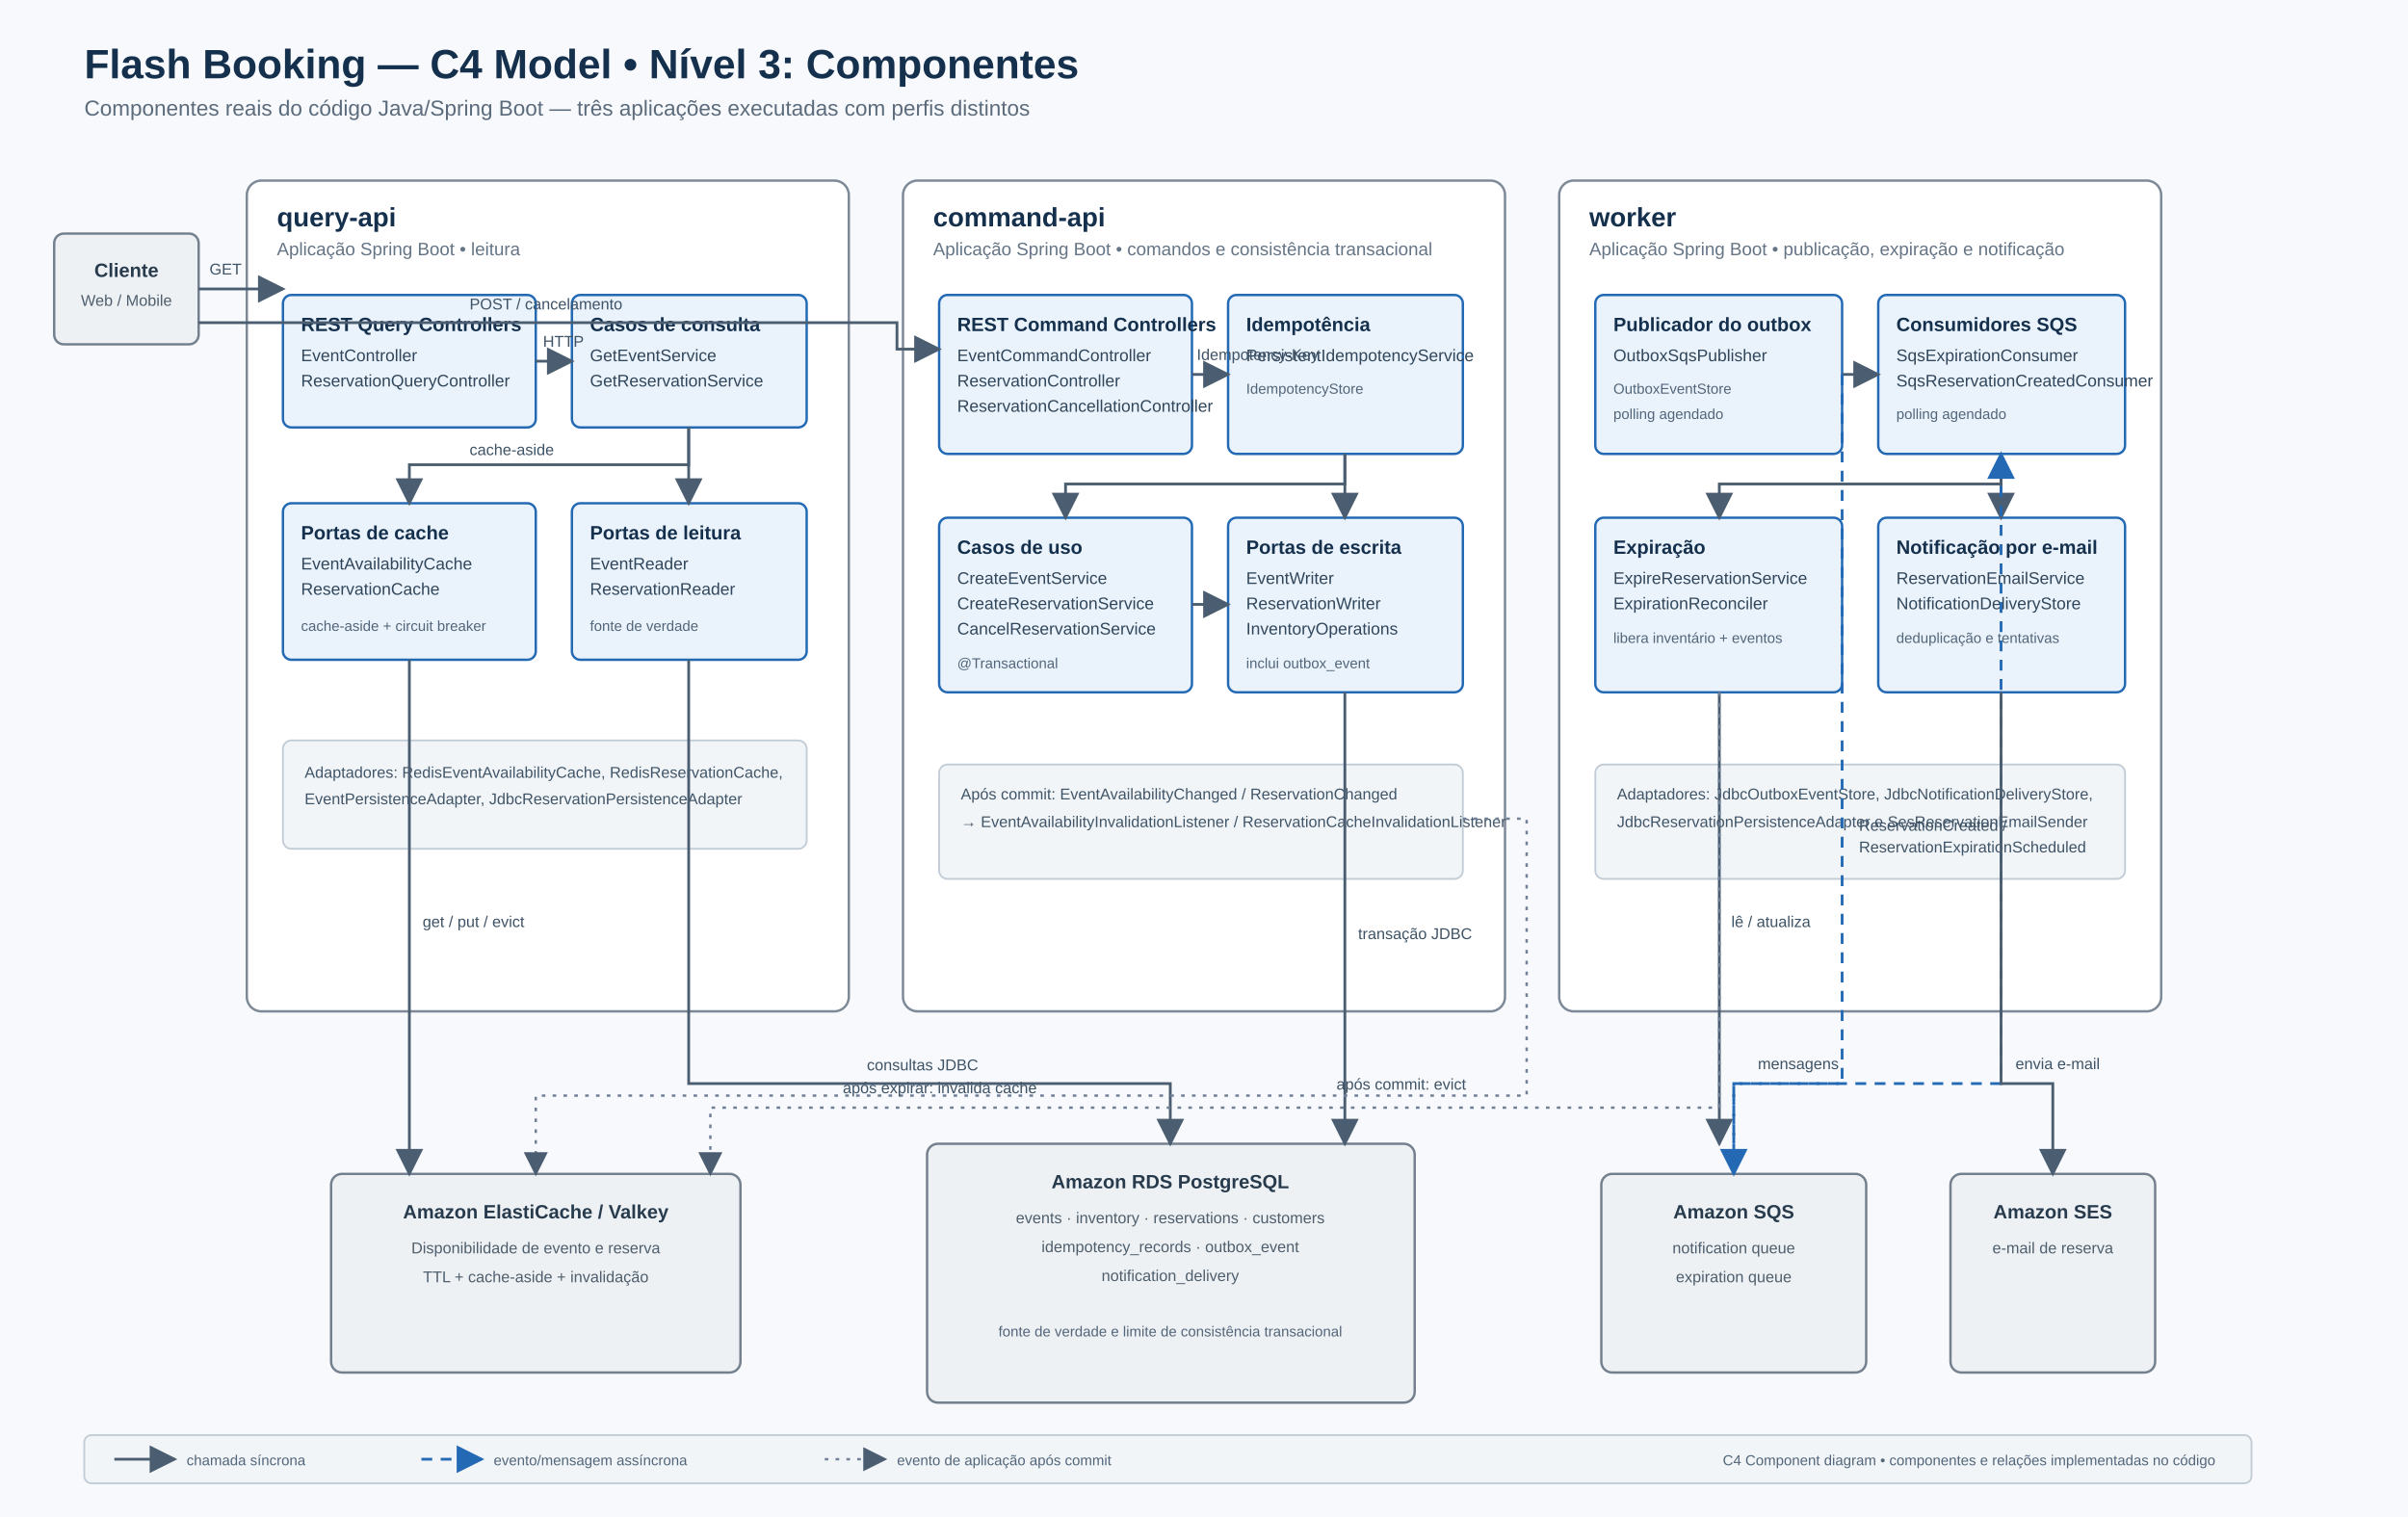
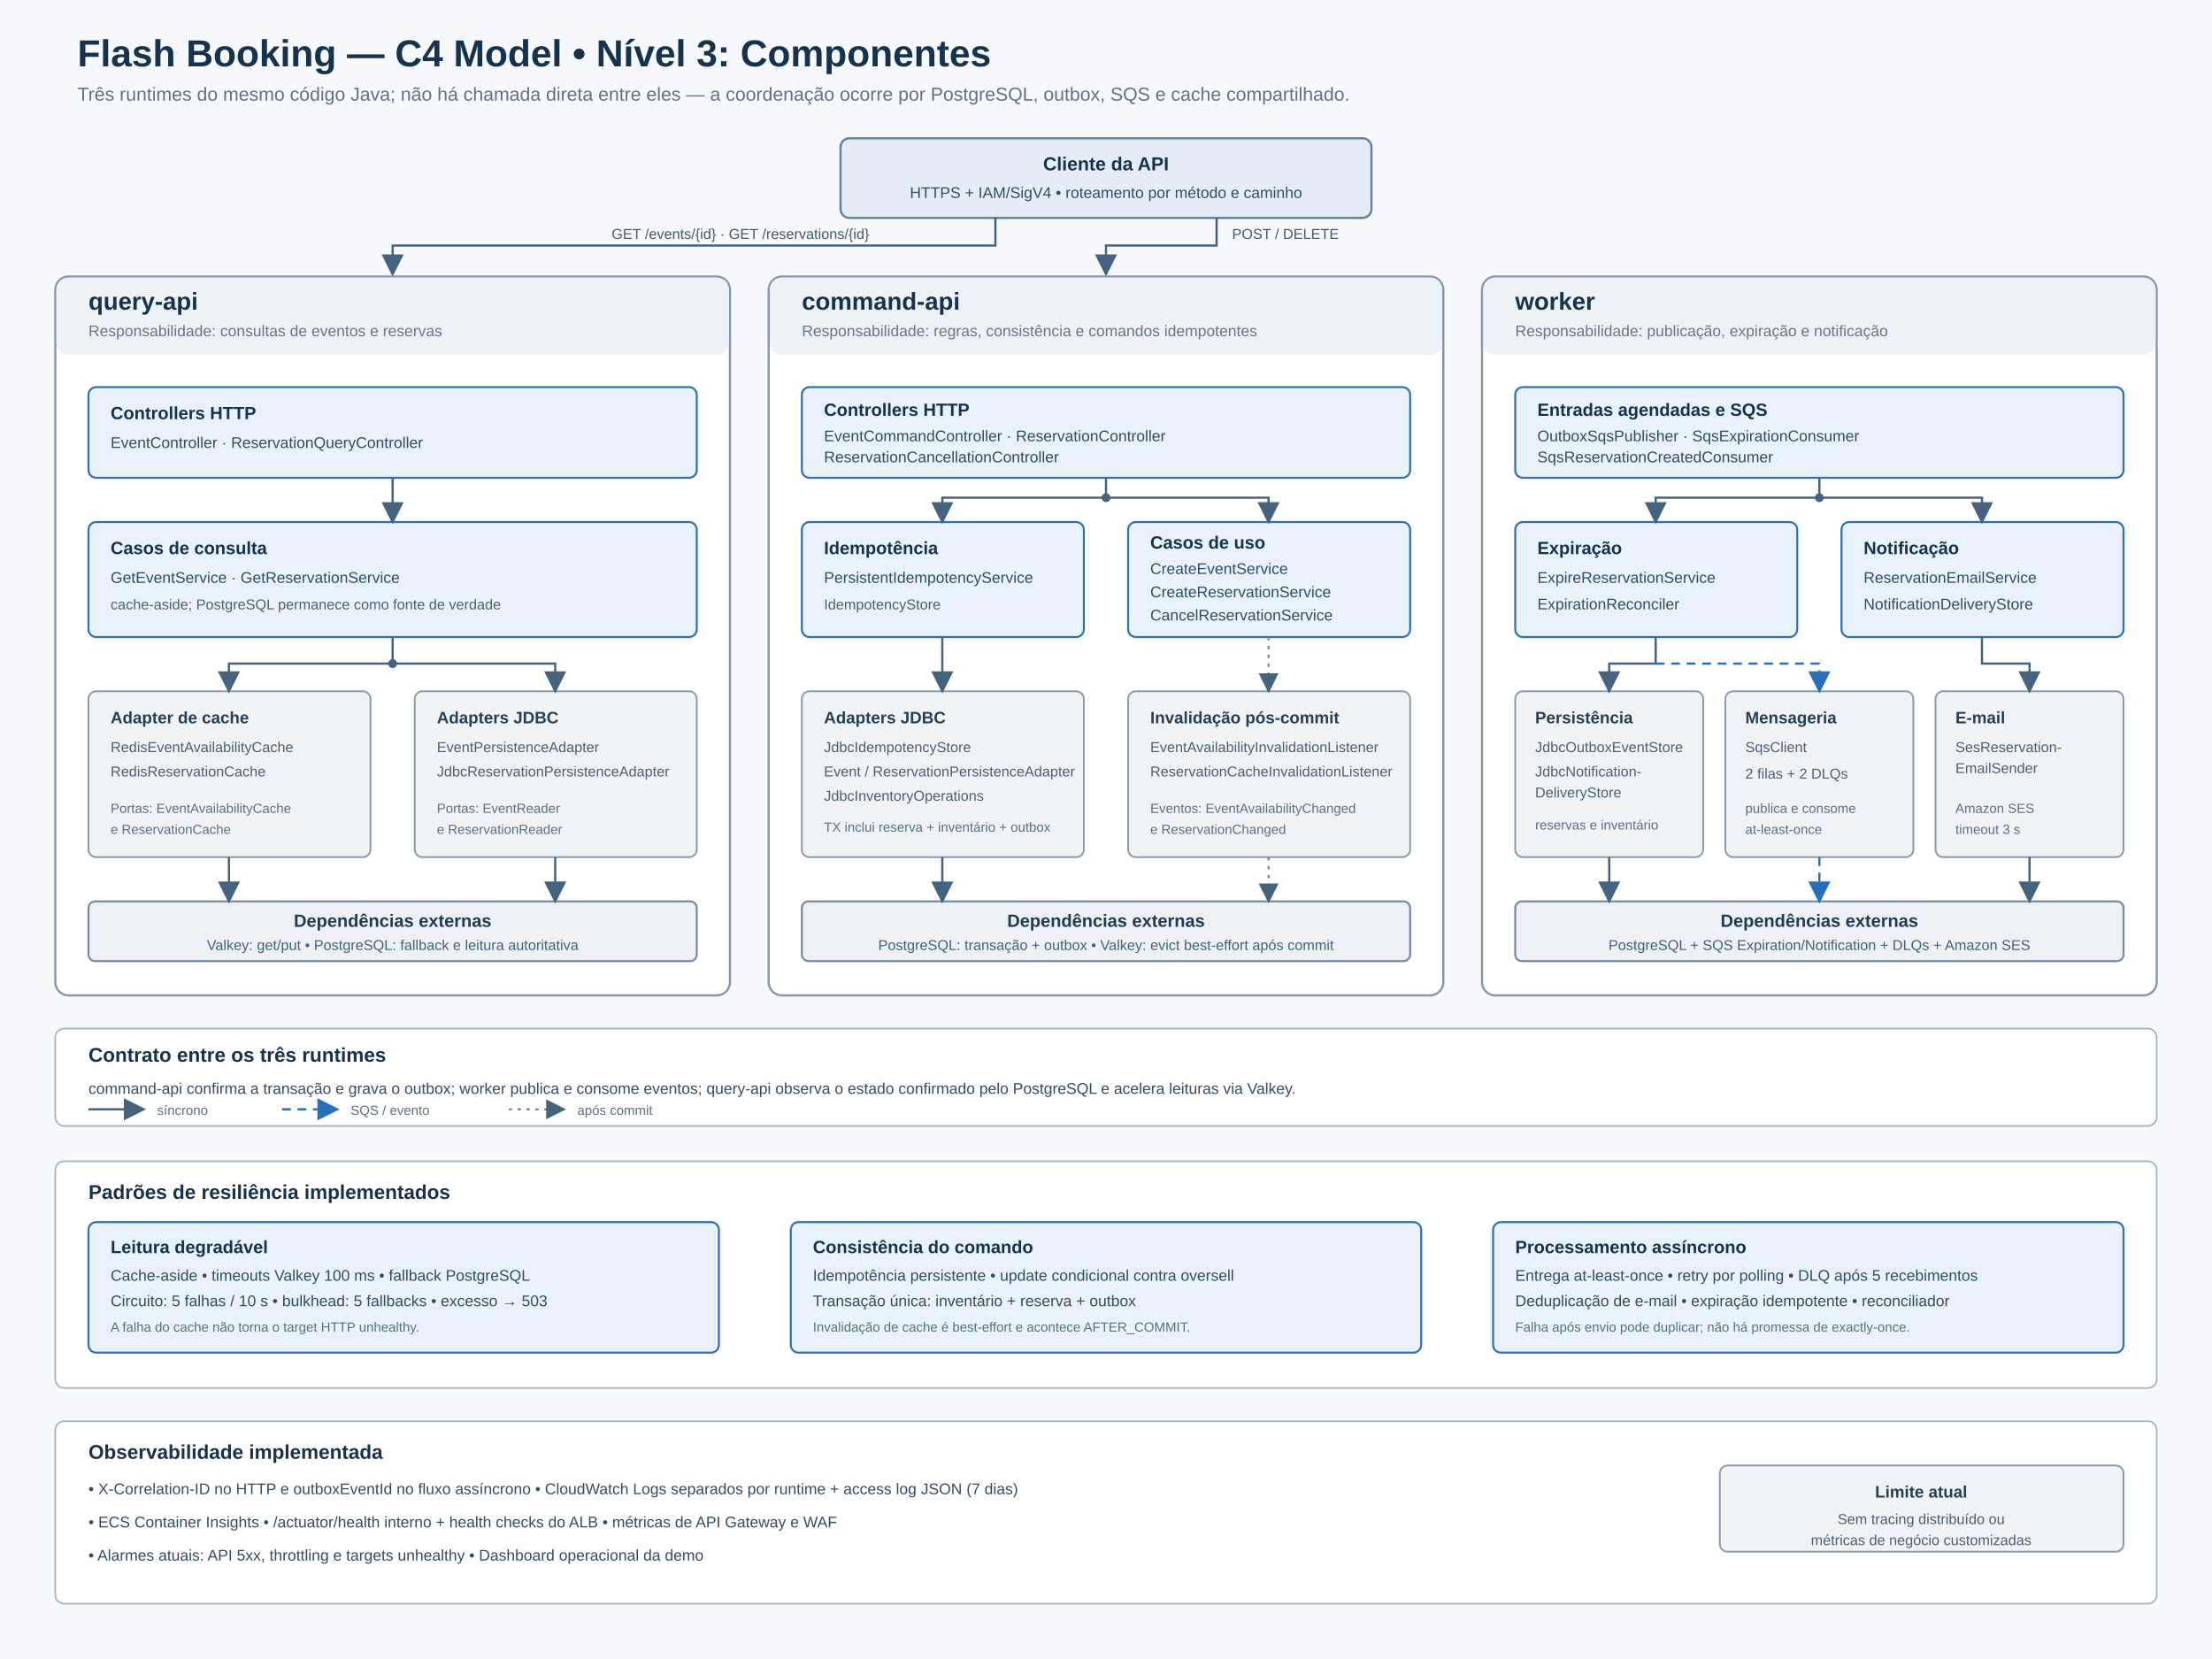
- <svg xmlns="http://www.w3.org/2000/svg" width="2000" height="1260" viewBox="0 0 2000 1260" role="img" aria-labelledby="title desc">
+ <svg xmlns="http://www.w3.org/2000/svg" width="2000" height="1500" viewBox="0 0 2000 1500" role="img" aria-labelledby="title desc">
  <defs>
    <marker id="arrow" markerWidth="10" markerHeight="10" refX="9" refY="5" orient="auto">
-       <path d="M0,0 L10,5 L0,10 Z" fill="#4b5d70" />
+       <path d="M0 0 L10 5 L0 10 Z" fill="#45637f" />
    </marker>
-     <marker id="arrowBlue" markerWidth="10" markerHeight="10" refX="9" refY="5" orient="auto">
-       <path d="M0,0 L10,5 L0,10 Z" fill="#2369b4" />
+     <marker id="arrowAsync" markerWidth="10" markerHeight="10" refX="9" refY="5" orient="auto">
+       <path d="M0 0 L10 5 L0 10 Z" fill="#276fb8" />
    </marker>
    <style>
-       .bg{fill:#f7f9fc}.title{font:700 34px Arial,sans-serif;fill:#15304d}.subtitle{font:18px Arial,sans-serif;fill:#5b6b7b}.boundary{fill:#fff;stroke:#7d8996;stroke-width:2}.boundaryTitle{font:700 22px Arial,sans-serif;fill:#15304d}.boundarySub{font:15px Arial,sans-serif;fill:#657485}.component{fill:#eaf3fc;stroke:#2369b4;stroke-width:2}.componentTitle{font:700 16px Arial,sans-serif;fill:#15304d}.componentText{font:14px Arial,sans-serif;fill:#31465a}.external{fill:#eef1f4;stroke:#74808d;stroke-width:2}.externalTitle{font:700 16px Arial,sans-serif;fill:#273b4d}.externalText{font:13px Arial,sans-serif;fill:#4e5e6c}.arrow{fill:none;stroke:#4b5d70;stroke-width:2.3;marker-end:url(#arrow)}.async{fill:none;stroke:#2369b4;stroke-width:2.3;stroke-dasharray:9 7;marker-end:url(#arrowBlue)}.event{fill:none;stroke:#718096;stroke-width:2;stroke-dasharray:3 6;marker-end:url(#arrow)}.label{font:13px Arial,sans-serif;fill:#3f5366}.small{font:12px Arial,sans-serif;fill:#526579}.pill{fill:#dbeafa}.note{fill:#f1f5f8;stroke:#c2ccd6;stroke-width:1.5}.noteText{font:13px Arial,sans-serif;fill:#415568}
+       .bg{fill:#f6f8fb}.title{font:700 34px Arial,sans-serif;fill:#17324d}.subtitle{font:17px Arial,sans-serif;fill:#607284}.boundary{fill:#fff;stroke:#8698aa;stroke-width:2}.boundaryHead{fill:#edf2f7}.boundaryTitle{font:700 22px Arial,sans-serif;fill:#17324d}.boundarySub{font:14px Arial,sans-serif;fill:#64778a}.component{fill:#e9f2fb;stroke:#2d70b3;stroke-width:1.8}.componentTitle{font:700 16px Arial,sans-serif;fill:#17324d}.componentText{font:14px Arial,sans-serif;fill:#344c62}.adapter{fill:#f0f3f6;stroke:#8a9aaa;stroke-width:1.6}.adapterTitle{font:700 15px Arial,sans-serif;fill:#263f55}.adapterText{font:13px Arial,sans-serif;fill:#4b6073}.external{fill:#edf1f5;stroke:#778b9e;stroke-width:1.8}.externalTitle{font:700 16px Arial,sans-serif;fill:#203b53}.externalText{font:13px Arial,sans-serif;fill:#496074}.flow{fill:none;stroke:#45637f;stroke-width:2;marker-end:url(#arrow)}.async{fill:none;stroke:#276fb8;stroke-width:2;stroke-dasharray:8 6;marker-end:url(#arrowAsync)}.event{fill:none;stroke:#70869a;stroke-width:1.8;stroke-dasharray:3 5;marker-end:url(#arrow)}.label{font:13px Arial,sans-serif;fill:#425a70}.small{font:12px Arial,sans-serif;fill:#597084}.section{fill:#fff;stroke:#a8b5c1;stroke-width:1.5}.sectionHead{font:700 18px Arial,sans-serif;fill:#17324d}.sectionText{font:14px Arial,sans-serif;fill:#344c62}.junction{fill:#45637f}.client{fill:#e4edf5;stroke:#66839e;stroke-width:2}.clientTitle{font:700 17px Arial,sans-serif;fill:#17324d}
    </style>
  </defs>
-   <rect class="bg" width="2000" height="1260" />
-   <text x="70" y="65" class="title">Flash Booking — C4 Model • Nível 3: Componentes</text>
-   <text x="70" y="96" class="subtitle">Componentes reais do código Java/Spring Boot — três aplicações executadas com perfis distintos</text>
-   <rect x="45" y="194" width="120" height="92" rx="8" class="external" />
-   <text x="105" y="230" text-anchor="middle" class="externalTitle">Cliente</text>
-   <text x="105" y="254" text-anchor="middle" class="externalText">Web / Mobile</text>
-   <rect x="205" y="150" width="500" height="690" rx="12" class="boundary" />
-   <text x="230" y="188" class="boundaryTitle">query-api</text>
-   <text x="230" y="212" class="boundarySub">Aplicação Spring Boot • leitura</text>
-   <rect x="235" y="245" width="210" height="110" rx="7" class="component" />
-   <text x="250" y="275" class="componentTitle">REST Query Controllers</text>
-   <text x="250" y="300" class="componentText">EventController</text>
-   <text x="250" y="321" class="componentText">ReservationQueryController</text>
-   <rect x="475" y="245" width="195" height="110" rx="7" class="component" />
-   <text x="490" y="275" class="componentTitle">Casos de consulta</text>
-   <text x="490" y="300" class="componentText">GetEventService</text>
-   <text x="490" y="321" class="componentText">GetReservationService</text>
-   <rect x="235" y="418" width="210" height="130" rx="7" class="component" />
-   <text x="250" y="448" class="componentTitle">Portas de cache</text>
-   <text x="250" y="473" class="componentText">EventAvailabilityCache</text>
-   <text x="250" y="494" class="componentText">ReservationCache</text>
-   <text x="250" y="524" class="small">cache-aside + circuit breaker</text>
-   <rect x="475" y="418" width="195" height="130" rx="7" class="component" />
-   <text x="490" y="448" class="componentTitle">Portas de leitura</text>
-   <text x="490" y="473" class="componentText">EventReader</text>
-   <text x="490" y="494" class="componentText">ReservationReader</text>
-   <text x="490" y="524" class="small">fonte de verdade</text>
-   <rect x="235" y="615" width="435" height="90" rx="7" class="note" />
-   <text x="253" y="646" class="noteText">Adaptadores: RedisEventAvailabilityCache, RedisReservationCache,</text>
-   <text x="253" y="668" class="noteText">EventPersistenceAdapter, JdbcReservationPersistenceAdapter</text>
-   <path d="M445 300 H475" class="arrow" />
-   <text x="451" y="288" class="label">HTTP</text>
-   <path d="M572 355 V386 H340 V418" class="arrow" />
-   <path d="M572 355 V418" class="arrow" />
-   <text x="390" y="378" class="label">cache-aside</text>
-   <rect x="750" y="150" width="500" height="690" rx="12" class="boundary" />
-   <text x="775" y="188" class="boundaryTitle">command-api</text>
-   <text x="775" y="212" class="boundarySub">Aplicação Spring Boot • comandos e consistência transacional</text>
-   <rect x="780" y="245" width="210" height="132" rx="7" class="component" />
-   <text x="795" y="275" class="componentTitle">REST Command Controllers</text>
-   <text x="795" y="300" class="componentText">EventCommandController</text>
-   <text x="795" y="321" class="componentText">ReservationController</text>
-   <text x="795" y="342" class="componentText">ReservationCancellationController</text>
-   <rect x="1020" y="245" width="195" height="132" rx="7" class="component" />
-   <text x="1035" y="275" class="componentTitle">Idempotência</text>
-   <text x="1035" y="300" class="componentText">PersistentIdempotencyService</text>
-   <text x="1035" y="327" class="small">IdempotencyStore</text>
-   <rect x="780" y="430" width="210" height="145" rx="7" class="component" />
-   <text x="795" y="460" class="componentTitle">Casos de uso</text>
-   <text x="795" y="485" class="componentText">CreateEventService</text>
-   <text x="795" y="506" class="componentText">CreateReservationService</text>
-   <text x="795" y="527" class="componentText">CancelReservationService</text>
-   <text x="795" y="555" class="small">@Transactional</text>
-   <rect x="1020" y="430" width="195" height="145" rx="7" class="component" />
-   <text x="1035" y="460" class="componentTitle">Portas de escrita</text>
-   <text x="1035" y="485" class="componentText">EventWriter</text>
-   <text x="1035" y="506" class="componentText">ReservationWriter</text>
-   <text x="1035" y="527" class="componentText">InventoryOperations</text>
-   <text x="1035" y="555" class="small">inclui outbox_event</text>
-   <rect x="780" y="635" width="435" height="95" rx="7" class="note" />
-   <text x="798" y="664" class="noteText">Após commit: EventAvailabilityChanged / ReservationChanged</text>
-   <text x="798" y="687" class="noteText">→ EventAvailabilityInvalidationListener / ReservationCacheInvalidationListener</text>
-   <path d="M990 311 H1020" class="arrow" />
-   <text x="994" y="299" class="label">Idempotency-Key</text>
-   <path d="M1117 377 V402 H885 V430" class="arrow" />
-   <path d="M1117 377 V430" class="arrow" />
-   <path d="M990 502 H1020" class="arrow" />
-   <rect x="1295" y="150" width="500" height="690" rx="12" class="boundary" />
-   <text x="1320" y="188" class="boundaryTitle">worker</text>
-   <text x="1320" y="212" class="boundarySub">Aplicação Spring Boot • publicação, expiração e notificação</text>
-   <rect x="1325" y="245" width="205" height="132" rx="7" class="component" />
-   <text x="1340" y="275" class="componentTitle">Publicador do outbox</text>
-   <text x="1340" y="300" class="componentText">OutboxSqsPublisher</text>
-   <text x="1340" y="327" class="small">OutboxEventStore</text>
-   <text x="1340" y="348" class="small">polling agendado</text>
-   <rect x="1560" y="245" width="205" height="132" rx="7" class="component" />
-   <text x="1575" y="275" class="componentTitle">Consumidores SQS</text>
-   <text x="1575" y="300" class="componentText">SqsExpirationConsumer</text>
-   <text x="1575" y="321" class="componentText">SqsReservationCreatedConsumer</text>
-   <text x="1575" y="348" class="small">polling agendado</text>
-   <rect x="1325" y="430" width="205" height="145" rx="7" class="component" />
-   <text x="1340" y="460" class="componentTitle">Expiração</text>
-   <text x="1340" y="485" class="componentText">ExpireReservationService</text>
-   <text x="1340" y="506" class="componentText">ExpirationReconciler</text>
-   <text x="1340" y="534" class="small">libera inventário + eventos</text>
-   <rect x="1560" y="430" width="205" height="145" rx="7" class="component" />
-   <text x="1575" y="460" class="componentTitle">Notificação por e-mail</text>
-   <text x="1575" y="485" class="componentText">ReservationEmailService</text>
-   <text x="1575" y="506" class="componentText">NotificationDeliveryStore</text>
-   <text x="1575" y="534" class="small">deduplicação e tentativas</text>
-   <rect x="1325" y="635" width="440" height="95" rx="7" class="note" />
-   <text x="1343" y="664" class="noteText">Adaptadores: JdbcOutboxEventStore, JdbcNotificationDeliveryStore,</text>
-   <text x="1343" y="687" class="noteText">JdbcReservationPersistenceAdapter e SesReservationEmailSender</text>
-   <path d="M1530 311 H1560" class="arrow" />
-   <path d="M1662 377 V402 H1428 V430" class="arrow" />
-   <path d="M1662 377 V430" class="arrow" />
-   <rect x="275" y="975" width="340" height="165" rx="9" class="external" />
-   <text x="445" y="1012" text-anchor="middle" class="externalTitle">Amazon ElastiCache / Valkey</text>
-   <text x="445" y="1041" text-anchor="middle" class="externalText">Disponibilidade de evento e reserva</text>
-   <text x="445" y="1065" text-anchor="middle" class="externalText">TTL + cache-aside + invalidação</text>
-   <rect x="770" y="950" width="405" height="215" rx="9" class="external" />
-   <text x="972" y="987" text-anchor="middle" class="externalTitle">Amazon RDS PostgreSQL</text>
-   <text x="972" y="1016" text-anchor="middle" class="externalText">events · inventory · reservations · customers</text>
-   <text x="972" y="1040" text-anchor="middle" class="externalText">idempotency_records · outbox_event</text>
-   <text x="972" y="1064" text-anchor="middle" class="externalText">notification_delivery</text>
-   <text x="972" y="1110" text-anchor="middle" class="small">fonte de verdade e limite de consistência transacional</text>
-   <rect x="1330" y="975" width="220" height="165" rx="9" class="external" />
-   <text x="1440" y="1012" text-anchor="middle" class="externalTitle">Amazon SQS</text>
-   <text x="1440" y="1041" text-anchor="middle" class="externalText">notification queue</text>
-   <text x="1440" y="1065" text-anchor="middle" class="externalText">expiration queue</text>
-   <rect x="1620" y="975" width="170" height="165" rx="9" class="external" />
-   <text x="1705" y="1012" text-anchor="middle" class="externalTitle">Amazon SES</text>
-   <text x="1705" y="1041" text-anchor="middle" class="externalText">e-mail de reserva</text>
-   <path d="M165 240 H235" class="arrow" />
-   <text x="174" y="228" class="label">GET</text>
-   <path d="M165 268 H745 V290 H780" class="arrow" />
-   <text x="390" y="257" class="label">POST / cancelamento</text>
-   <path d="M340 548 V975" class="arrow" />
-   <text x="351" y="770" class="label">get / put / evict</text>
-   <path d="M572 548 V900 H972 V950" class="arrow" />
-   <text x="720" y="889" class="label">consultas JDBC</text>
-   <path d="M1117 575 V950" class="arrow" />
-   <text x="1128" y="780" class="label">transação JDBC</text>
-   <path d="M1215 680 H1268 V910 H445 V975" class="event" />
-   <text x="1110" y="905" class="label">após commit: evict</text>
-   <path d="M1428 575 V950" class="arrow" />
-   <text x="1438" y="770" class="label">lê / atualiza</text>
-   <path d="M1530 311 V900 H1440 V975" class="async" />
-   <text x="1544" y="690" class="label">ReservationCreated /</text>
-   <text x="1544" y="708" class="label">ReservationExpirationScheduled</text>
-   <path d="M1440 975 V900 H1662 V377" class="async" />
-   <text x="1460" y="888" class="label">mensagens</text>
-   <path d="M1662 575 V900 H1705 V975" class="arrow" />
-   <text x="1674" y="888" class="label">envia e-mail</text>
-   <path d="M1428 575 V920 H590 V975" class="event" />
-   <text x="700" y="908" class="label">após expirar: invalida cache</text>
-   <rect x="70" y="1192" width="1800" height="40" rx="6" class="note" />
-   <line x1="95" y1="1212" x2="145" y2="1212" class="arrow" />
-   <text x="155" y="1217" class="small">chamada síncrona</text>
-   <line x1="350" y1="1212" x2="400" y2="1212" class="async" />
-   <text x="410" y="1217" class="small">evento/mensagem assíncrona</text>
-   <line x1="685" y1="1212" x2="735" y2="1212" class="event" />
-   <text x="745" y="1217" class="small">evento de aplicação após commit</text>
-   <text x="1840" y="1217" text-anchor="end" class="small">C4 Component diagram • componentes e relações implementadas no código</text>
+   <rect width="2000" height="1500" class="bg" />
+   <text x="70" y="60" class="title">Flash Booking — C4 Model • Nível 3: Componentes</text>
+   <text x="70" y="91" class="subtitle">Três runtimes do mesmo código Java; não há chamada direta entre eles — a coordenação ocorre por PostgreSQL, outbox, SQS e cache compartilhado.</text>
+   <rect x="760" y="125" width="480" height="72" rx="8" class="client" />
+   <text x="1000" y="154" text-anchor="middle" class="clientTitle">Cliente da API</text>
+   <text x="1000" y="179" text-anchor="middle" class="componentText">HTTPS + IAM/SigV4 • roteamento por método e caminho</text>
+   <path d="M900 197 V222 H355 V248" class="flow" />
+   <text x="553" y="216" class="label">GET /events/{id} · GET /reservations/{id}</text>
+   <path d="M1100 197 V222 H1000 V248" class="flow" />
+   <text x="1114" y="216" class="label">POST / DELETE</text>
+   <rect x="50" y="250" width="610" height="650" rx="12" class="boundary" />
+   <rect x="51" y="251" width="608" height="70" rx="11" class="boundaryHead" />
+   <text x="80" y="280" class="boundaryTitle">query-api</text>
+   <text x="80" y="304" class="boundarySub">Responsabilidade: consultas de eventos e reservas</text>
+   <rect x="80" y="350" width="550" height="82" rx="7" class="component" />
+   <text x="100" y="379" class="componentTitle">Controllers HTTP</text>
+   <text x="100" y="405" class="componentText">EventController · ReservationQueryController</text>
+   <rect x="80" y="472" width="550" height="104" rx="7" class="component" />
+   <text x="100" y="501" class="componentTitle">Casos de consulta</text>
+   <text x="100" y="527" class="componentText">GetEventService · GetReservationService</text>
+   <text x="100" y="551" class="adapterText">cache-aside; PostgreSQL permanece como fonte de verdade</text>
+   <rect x="80" y="625" width="255" height="150" rx="7" class="adapter" />
+   <text x="100" y="654" class="adapterTitle">Adapter de cache</text>
+   <text x="100" y="680" class="adapterText">RedisEventAvailabilityCache</text>
+   <text x="100" y="702" class="adapterText">RedisReservationCache</text>
+   <text x="100" y="735" class="small">Portas: EventAvailabilityCache</text>
+   <text x="100" y="754" class="small">e ReservationCache</text>
+   <rect x="375" y="625" width="255" height="150" rx="7" class="adapter" />
+   <text x="395" y="654" class="adapterTitle">Adapters JDBC</text>
+   <text x="395" y="680" class="adapterText">EventPersistenceAdapter</text>
+   <text x="395" y="702" class="adapterText">JdbcReservationPersistenceAdapter</text>
+   <text x="395" y="735" class="small">Portas: EventReader</text>
+   <text x="395" y="754" class="small">e ReservationReader</text>
+   <path d="M355 432 V472" class="flow" />
+   <path d="M355 576 V600 H207 V625" class="flow" />
+   <path d="M355 600 H502 V625" class="flow" />
+   <circle cx="355" cy="600" r="4" class="junction" />
+   <rect x="80" y="815" width="550" height="54" rx="6" class="external" />
+   <text x="355" y="838" text-anchor="middle" class="externalTitle">Dependências externas</text>
+   <text x="355" y="859" text-anchor="middle" class="externalText">Valkey: get/put • PostgreSQL: fallback e leitura autoritativa</text>
+   <path d="M207 775 V815" class="flow" />
+   <path d="M502 775 V815" class="flow" />
+   <rect x="695" y="250" width="610" height="650" rx="12" class="boundary" />
+   <rect x="696" y="251" width="608" height="70" rx="11" class="boundaryHead" />
+   <text x="725" y="280" class="boundaryTitle">command-api</text>
+   <text x="725" y="304" class="boundarySub">Responsabilidade: regras, consistência e comandos idempotentes</text>
+   <rect x="725" y="350" width="550" height="82" rx="7" class="component" />
+   <text x="745" y="376" class="componentTitle">Controllers HTTP</text>
+   <text x="745" y="399" class="componentText">EventCommandController · ReservationController</text>
+   <text x="745" y="418" class="componentText">ReservationCancellationController</text>
+   <rect x="725" y="472" width="255" height="104" rx="7" class="component" />
+   <text x="745" y="501" class="componentTitle">Idempotência</text>
+   <text x="745" y="527" class="componentText">PersistentIdempotencyService</text>
+   <text x="745" y="551" class="adapterText">IdempotencyStore</text>
+   <rect x="1020" y="472" width="255" height="104" rx="7" class="component" />
+   <text x="1040" y="496" class="componentTitle">Casos de uso</text>
+   <text x="1040" y="519" class="componentText">CreateEventService</text>
+   <text x="1040" y="540" class="componentText">CreateReservationService</text>
+   <text x="1040" y="561" class="componentText">CancelReservationService</text>
+   <rect x="725" y="625" width="255" height="150" rx="7" class="adapter" />
+   <text x="745" y="654" class="adapterTitle">Adapters JDBC</text>
+   <text x="745" y="680" class="adapterText">JdbcIdempotencyStore</text>
+   <text x="745" y="702" class="adapterText">Event / ReservationPersistenceAdapter</text>
+   <text x="745" y="724" class="adapterText">JdbcInventoryOperations</text>
+   <text x="745" y="752" class="small">TX inclui reserva + inventário + outbox</text>
+   <rect x="1020" y="625" width="255" height="150" rx="7" class="adapter" />
+   <text x="1040" y="654" class="adapterTitle">Invalidação pós-commit</text>
+   <text x="1040" y="680" class="adapterText">EventAvailabilityInvalidationListener</text>
+   <text x="1040" y="702" class="adapterText">ReservationCacheInvalidationListener</text>
+   <text x="1040" y="735" class="small">Eventos: EventAvailabilityChanged</text>
+   <text x="1040" y="754" class="small">e ReservationChanged</text>
+   <path d="M1000 432 V450 H852 V472" class="flow" />
+   <path d="M1000 450 H1147 V472" class="flow" />
+   <circle cx="1000" cy="450" r="4" class="junction" />
+   <path d="M852 576 V625" class="flow" />
+   <path d="M1147 576 V625" class="event" />
+   <rect x="725" y="815" width="550" height="54" rx="6" class="external" />
+   <text x="1000" y="838" text-anchor="middle" class="externalTitle">Dependências externas</text>
+   <text x="1000" y="859" text-anchor="middle" class="externalText">PostgreSQL: transação + outbox • Valkey: evict best-effort após commit</text>
+   <path d="M852 775 V815" class="flow" />
+   <path d="M1147 775 V815" class="event" />
+   <rect x="1340" y="250" width="610" height="650" rx="12" class="boundary" />
+   <rect x="1341" y="251" width="608" height="70" rx="11" class="boundaryHead" />
+   <text x="1370" y="280" class="boundaryTitle">worker</text>
+   <text x="1370" y="304" class="boundarySub">Responsabilidade: publicação, expiração e notificação</text>
+   <rect x="1370" y="350" width="550" height="82" rx="7" class="component" />
+   <text x="1390" y="376" class="componentTitle">Entradas agendadas e SQS</text>
+   <text x="1390" y="399" class="componentText">OutboxSqsPublisher · SqsExpirationConsumer</text>
+   <text x="1390" y="418" class="componentText">SqsReservationCreatedConsumer</text>
+   <rect x="1370" y="472" width="255" height="104" rx="7" class="component" />
+   <text x="1390" y="501" class="componentTitle">Expiração</text>
+   <text x="1390" y="527" class="componentText">ExpireReservationService</text>
+   <text x="1390" y="551" class="componentText">ExpirationReconciler</text>
+   <rect x="1665" y="472" width="255" height="104" rx="7" class="component" />
+   <text x="1685" y="501" class="componentTitle">Notificação</text>
+   <text x="1685" y="527" class="componentText">ReservationEmailService</text>
+   <text x="1685" y="551" class="componentText">NotificationDeliveryStore</text>
+   <rect x="1370" y="625" width="170" height="150" rx="7" class="adapter" />
+   <text x="1388" y="654" class="adapterTitle">Persistência</text>
+   <text x="1388" y="680" class="adapterText">JdbcOutboxEventStore</text>
+   <text x="1388" y="702" class="adapterText">JdbcNotification-</text>
+   <text x="1388" y="721" class="adapterText">DeliveryStore</text>
+   <text x="1388" y="750" class="small">reservas e inventário</text>
+   <rect x="1560" y="625" width="170" height="150" rx="7" class="adapter" />
+   <text x="1578" y="654" class="adapterTitle">Mensageria</text>
+   <text x="1578" y="680" class="adapterText">SqsClient</text>
+   <text x="1578" y="704" class="adapterText">2 filas + 2 DLQs</text>
+   <text x="1578" y="735" class="small">publica e consome</text>
+   <text x="1578" y="754" class="small">at-least-once</text>
+   <rect x="1750" y="625" width="170" height="150" rx="7" class="adapter" />
+   <text x="1768" y="654" class="adapterTitle">E-mail</text>
+   <text x="1768" y="680" class="adapterText">SesReservation-</text>
+   <text x="1768" y="699" class="adapterText">EmailSender</text>
+   <text x="1768" y="735" class="small">Amazon SES</text>
+   <text x="1768" y="754" class="small">timeout 3 s</text>
+   <path d="M1645 432 V450 H1497 V472" class="flow" />
+   <path d="M1645 450 H1792 V472" class="flow" />
+   <circle cx="1645" cy="450" r="4" class="junction" />
+   <path d="M1497 576 V600 H1455 V625" class="flow" />
+   <path d="M1497 600 H1645 V625" class="async" />
+   <path d="M1792 576 V600 H1835 V625" class="flow" />
+   <rect x="1370" y="815" width="550" height="54" rx="6" class="external" />
+   <text x="1645" y="838" text-anchor="middle" class="externalTitle">Dependências externas</text>
+   <text x="1645" y="859" text-anchor="middle" class="externalText">PostgreSQL + SQS Expiration/Notification + DLQs + Amazon SES</text>
+   <path d="M1455 775 V815" class="flow" />
+   <path d="M1645 775 V815" class="async" />
+   <path d="M1835 775 V815" class="flow" />
+   <rect x="50" y="930" width="1900" height="88" rx="8" class="section" />
+   <text x="80" y="960" class="sectionHead">Contrato entre os três runtimes</text>
+   <text x="80" y="989" class="sectionText">command-api confirma a transação e grava o outbox; worker publica e consome eventos; query-api observa o estado confirmado pelo PostgreSQL e acelera leituras via Valkey.</text>
+   <line x1="80" y1="1003" x2="130" y2="1003" class="flow" />
+   <text x="142" y="1008" class="small">síncrono</text>
+   <line x1="255" y1="1003" x2="305" y2="1003" class="async" />
+   <text x="317" y="1008" class="small">SQS / evento</text>
+   <line x1="460" y1="1003" x2="510" y2="1003" class="event" />
+   <text x="522" y="1008" class="small">após commit</text>
+   <rect x="50" y="1050" width="1900" height="205" rx="8" class="section" />
+   <text x="80" y="1084" class="sectionHead">Padrões de resiliência implementados</text>
+   <rect x="80" y="1105" width="570" height="118" rx="7" class="component" />
+   <text x="100" y="1133" class="componentTitle">Leitura degradável</text>
+   <text x="100" y="1158" class="componentText">Cache-aside • timeouts Valkey 100 ms • fallback PostgreSQL</text>
+   <text x="100" y="1181" class="componentText">Circuito: 5 falhas / 10 s • bulkhead: 5 fallbacks • excesso → 503</text>
+   <text x="100" y="1204" class="small">A falha do cache não torna o target HTTP unhealthy.</text>
+   <rect x="715" y="1105" width="570" height="118" rx="7" class="component" />
+   <text x="735" y="1133" class="componentTitle">Consistência do comando</text>
+   <text x="735" y="1158" class="componentText">Idempotência persistente • update condicional contra oversell</text>
+   <text x="735" y="1181" class="componentText">Transação única: inventário + reserva + outbox</text>
+   <text x="735" y="1204" class="small">Invalidação de cache é best-effort e acontece AFTER_COMMIT.</text>
+   <rect x="1350" y="1105" width="570" height="118" rx="7" class="component" />
+   <text x="1370" y="1133" class="componentTitle">Processamento assíncrono</text>
+   <text x="1370" y="1158" class="componentText">Entrega at-least-once • retry por polling • DLQ após 5 recebimentos</text>
+   <text x="1370" y="1181" class="componentText">Deduplicação de e-mail • expiração idempotente • reconciliador</text>
+   <text x="1370" y="1204" class="small">Falha após envio pode duplicar; não há promessa de exactly-once.</text>
+   <rect x="50" y="1285" width="1900" height="165" rx="8" class="section" />
+   <text x="80" y="1319" class="sectionHead">Observabilidade implementada</text>
+   <text x="80" y="1351" class="sectionText">• X-Correlation-ID no HTTP e outboxEventId no fluxo assíncrono  • CloudWatch Logs separados por runtime + access log JSON (7 dias)</text>
+   <text x="80" y="1381" class="sectionText">• ECS Container Insights  • /actuator/health interno + health checks do ALB  • métricas de API Gateway e WAF</text>
+   <text x="80" y="1411" class="sectionText">• Alarmes atuais: API 5xx, throttling e targets unhealthy  • Dashboard operacional da demo</text>
+   <rect x="1555" y="1325" width="365" height="78" rx="7" class="adapter" />
+   <text x="1737" y="1354" text-anchor="middle" class="adapterTitle">Limite atual</text>
+   <text x="1737" y="1378" text-anchor="middle" class="adapterText">Sem tracing distribuído ou</text>
+   <text x="1737" y="1397" text-anchor="middle" class="adapterText">métricas de negócio customizadas</text>
</svg>
